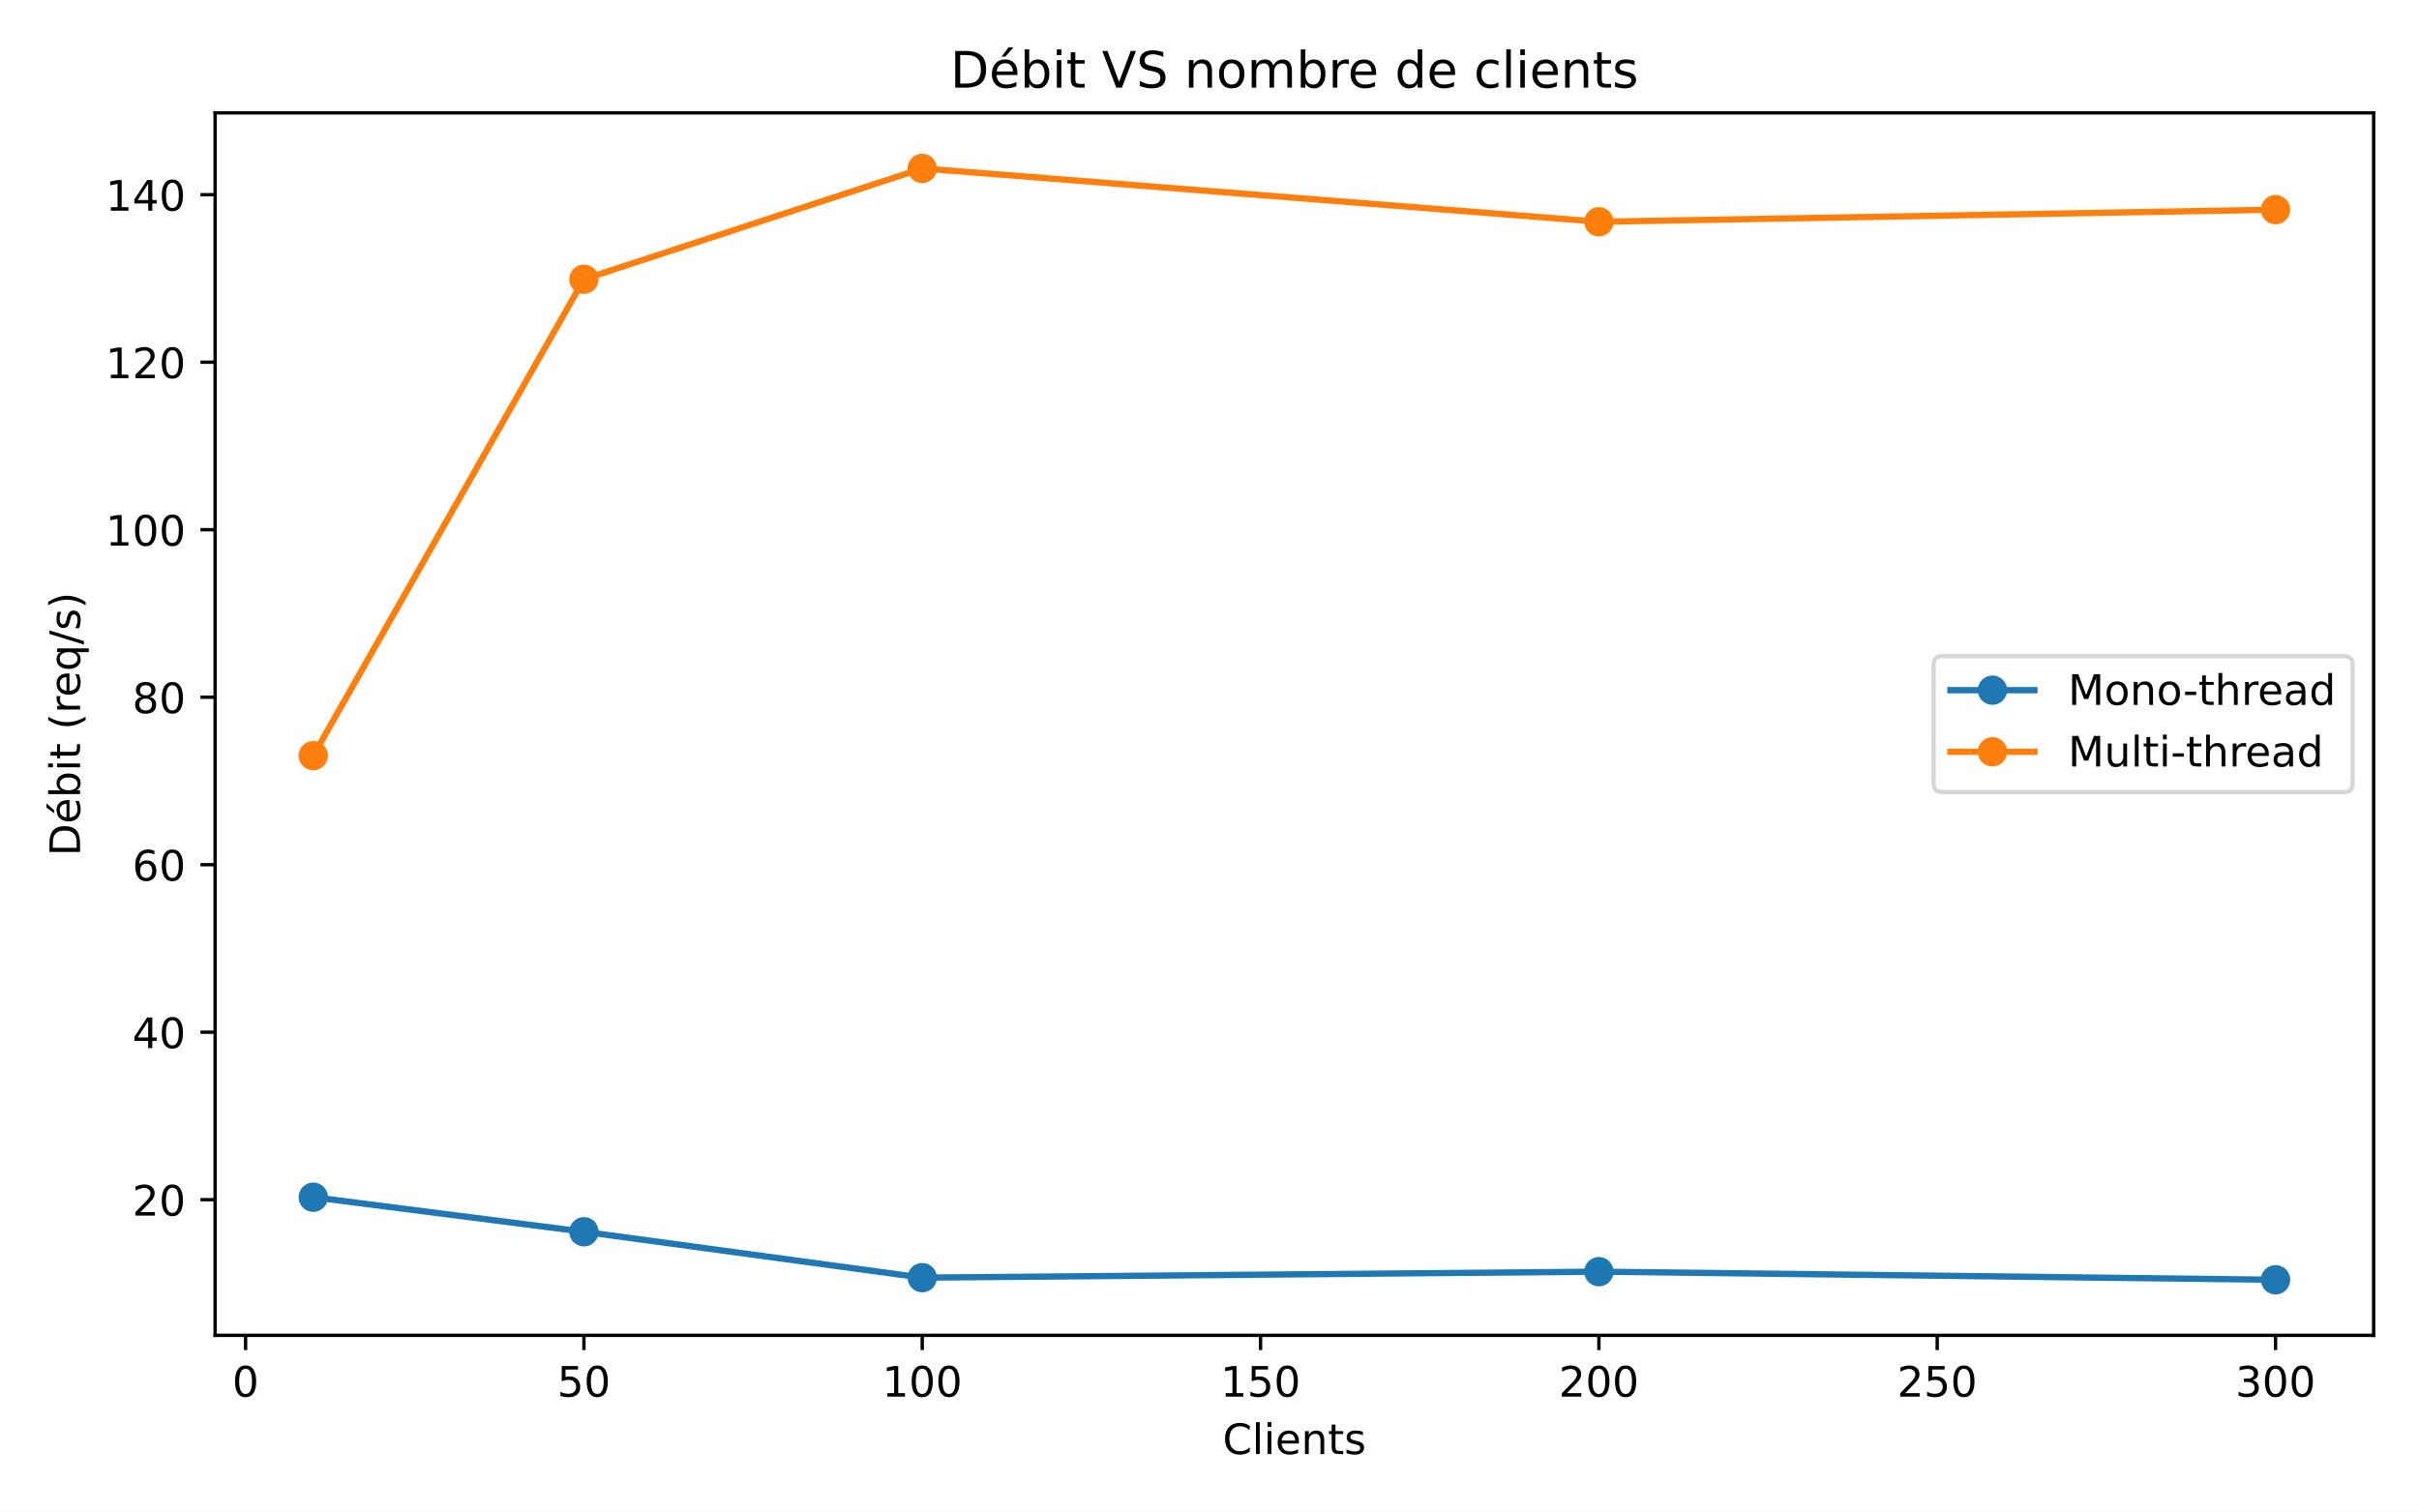
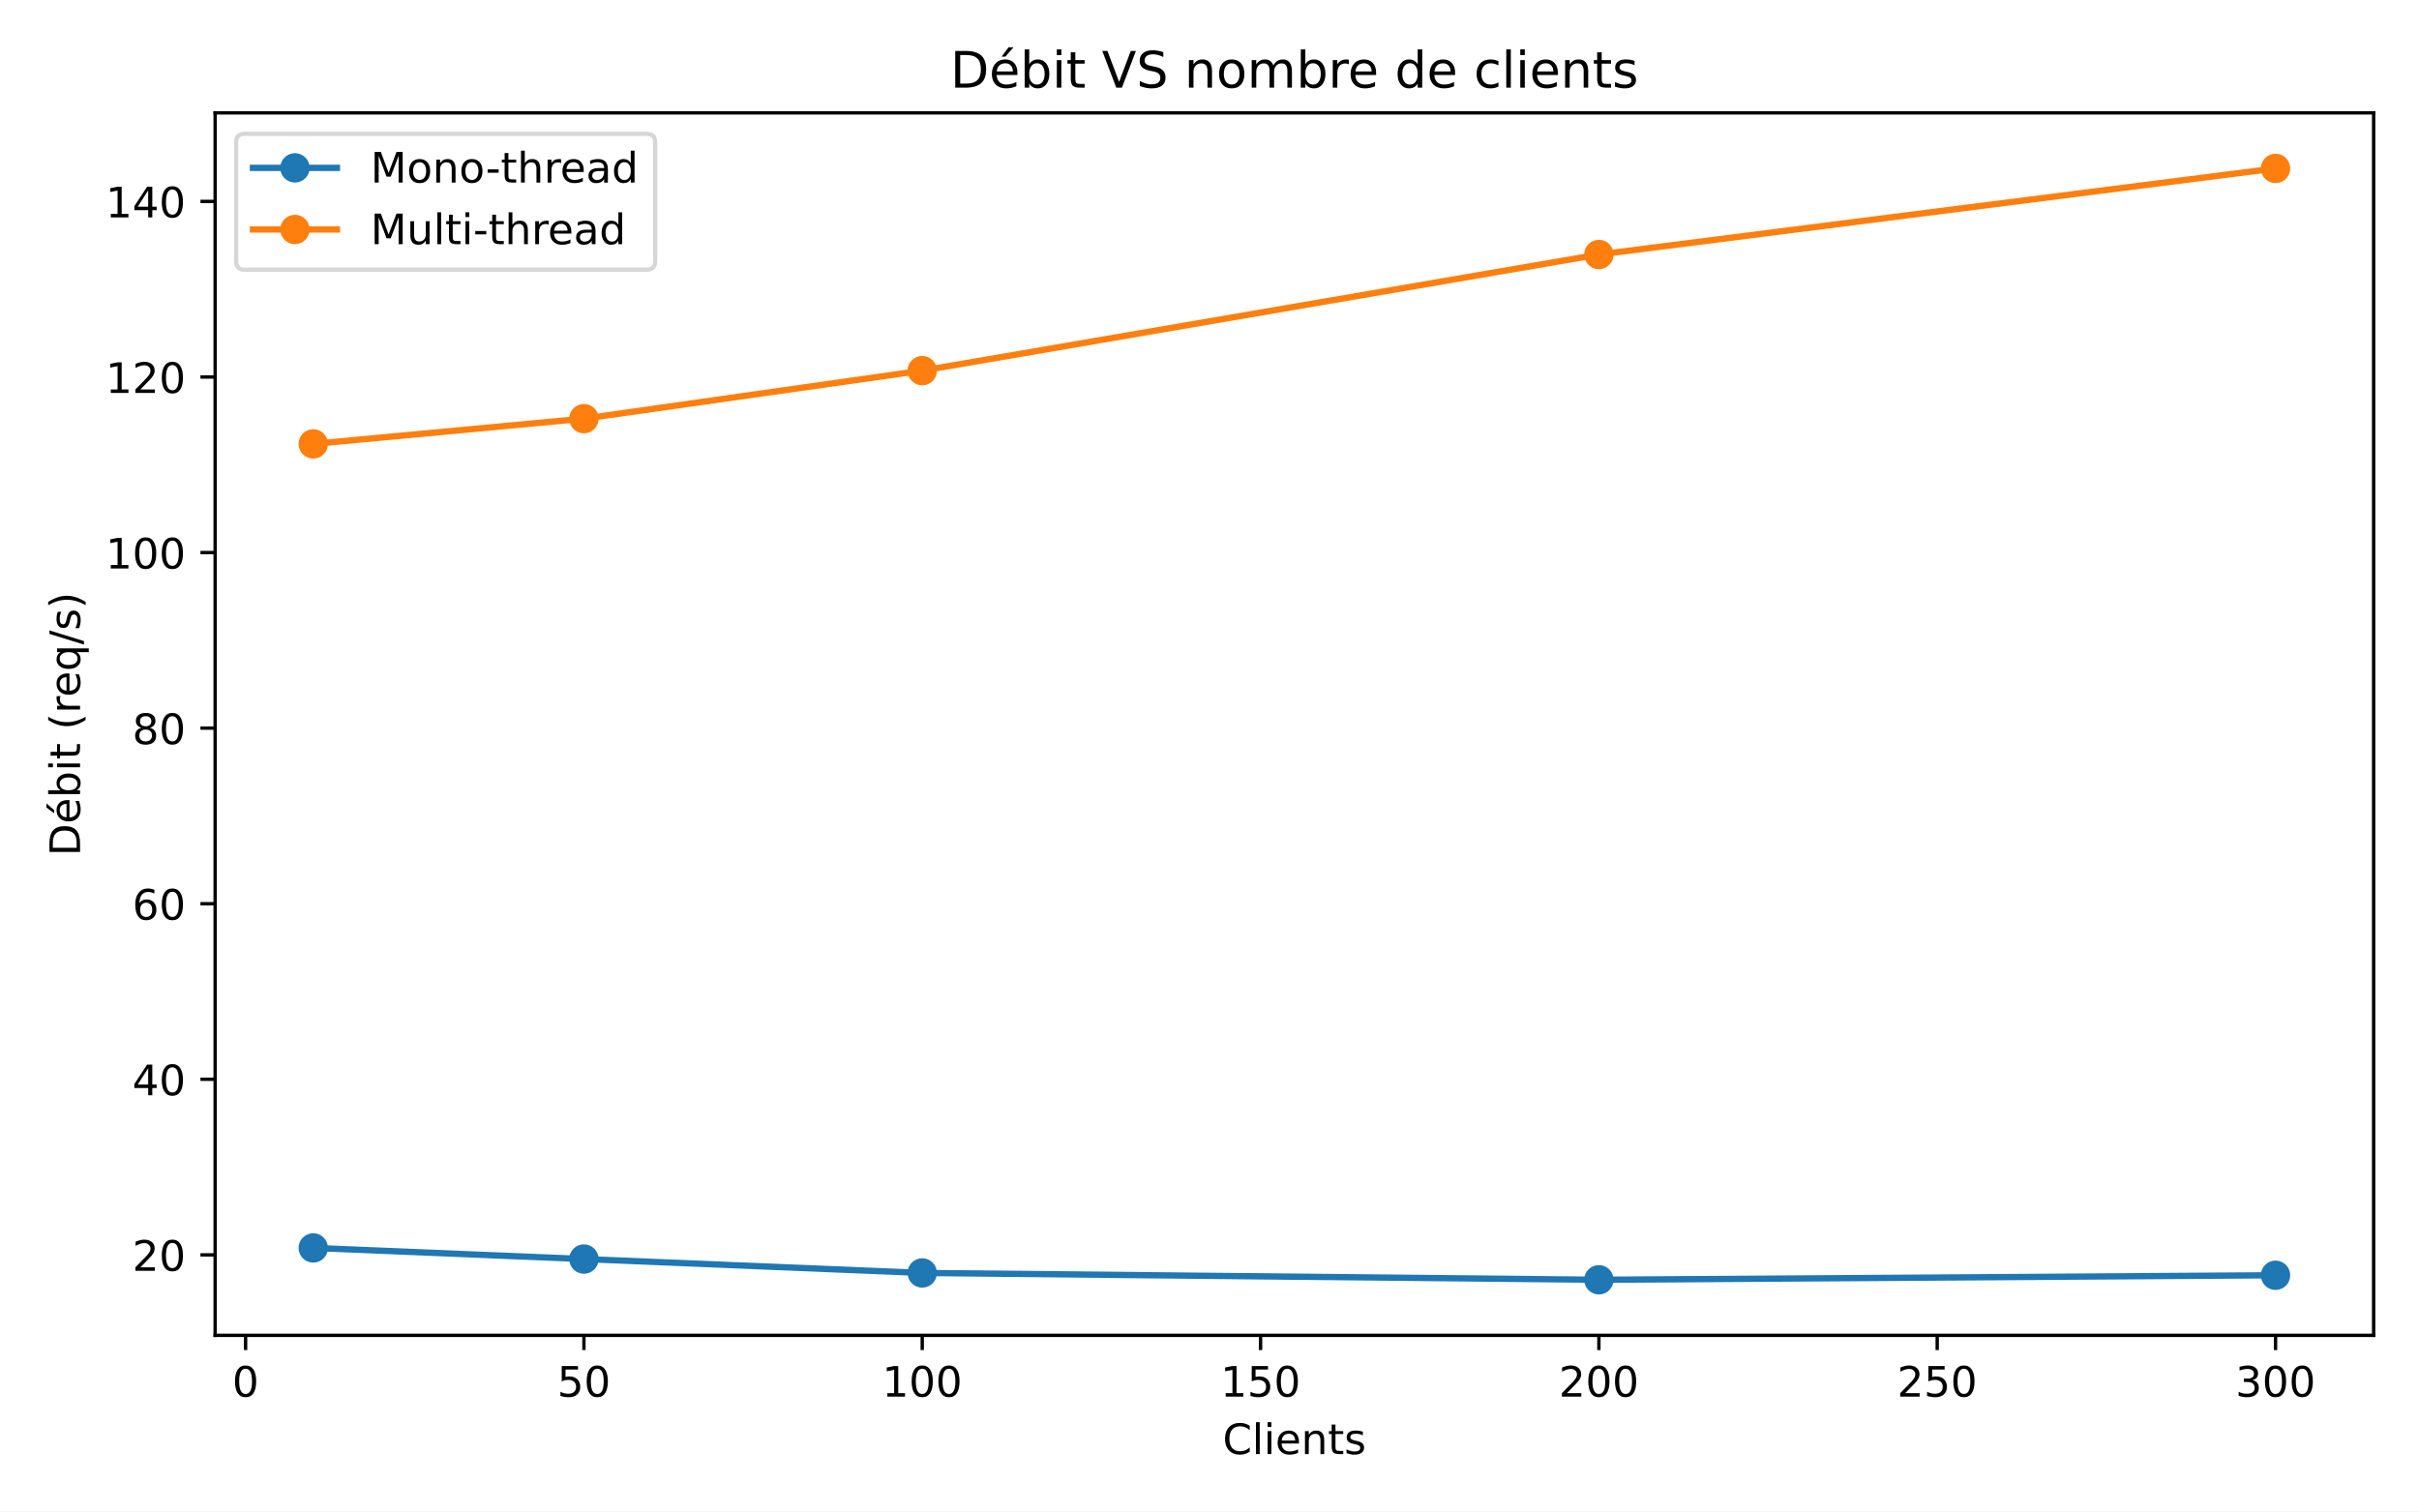
<svg xmlns="http://www.w3.org/2000/svg" xmlns:xlink="http://www.w3.org/1999/xlink" width="576pt" height="360pt" viewBox="0 0 576 360" version="1.1">
  <defs>
    <style type="text/css">*{stroke-linejoin: round; stroke-linecap: butt}</style>
  </defs>
  <g id="figure_1">
    <g id="patch_1">
      <path d="M 0 360  L 576 360  L 576 0  L 0 0  z " style="fill: #ffffff" />
    </g>
    <g id="axes_1">
      <g id="patch_2">
        <path d="M 51.23 318.04  L 565.2 318.04  L 565.2 26.88  L 51.23 26.88  z " style="fill: #ffffff" />
      </g>
      <g id="matplotlib.axis_1">
        <g id="xtick_1">
          <g id="line2d_1">
            <defs>
-               <path id="m93496db647" d="M 0 0  L 0 3.5  " style="stroke: #000000; stroke-width: 0.8" />
-             </defs>
-             <g>
-               <use xlink:href="#m93496db647" x="58.48" y="318.04" style="stroke: #000000; stroke-width: 0.8" />
+               <path id="m878d4ea98f" d="M 0 0  L 0 3.5  " style="stroke: #000000; stroke-width: 0.8" />
+             </defs>
+             <g>
+               <use xlink:href="#m878d4ea98f" x="58.48" y="318.04" style="stroke: #000000; stroke-width: 0.8" />
            </g>
          </g>
          <g id="text_1">
            <g transform="translate(55.29911 332.6384) scale(0.1 -0.1)">
              <defs>
                <path id="DejaVuSans-30" d="M 2034 4250  Q 1547 4250 1301 3770  Q 1056 3291 1056 2328  Q 1056 1369 1301 889  Q 1547 409 2034 409  Q 2525 409 2770 889  Q 3016 1369 3016 2328  Q 3016 3291 2770 3770  Q 2525 4250 2034 4250  z M 2034 4750  Q 2819 4750 3233 4129  Q 3647 3509 3647 2328  Q 3647 1150 3233 529  Q 2819 -91 2034 -91  Q 1250 -91 836 529  Q 422 1150 422 2328  Q 422 3509 836 4129  Q 1250 4750 2034 4750  z " transform="scale(0.015625)" />
              </defs>
              <use xlink:href="#DejaVuSans-30" />
            </g>
          </g>
        </g>
        <g id="xtick_2">
          <g id="line2d_2">
            <g>
-               <use xlink:href="#m93496db647" x="139.04" y="318.04" style="stroke: #000000; stroke-width: 0.8" />
+               <use xlink:href="#m878d4ea98f" x="139.04" y="318.04" style="stroke: #000000; stroke-width: 0.8" />
            </g>
          </g>
          <g id="text_2">
            <g transform="translate(132.6774 332.6384) scale(0.1 -0.1)">
              <defs>
                <path id="DejaVuSans-35" d="M 691 4666  L 3169 4666  L 3169 4134  L 1269 4134  L 1269 2991  Q 1406 3038 1543 3061  Q 1681 3084 1819 3084  Q 2600 3084 3056 2656  Q 3513 2228 3513 1497  Q 3513 744 3044 326  Q 2575 -91 1722 -91  Q 1428 -91 1123 -41  Q 819 9 494 109  L 494 744  Q 775 591 1075 516  Q 1375 441 1709 441  Q 2250 441 2565 725  Q 2881 1009 2881 1497  Q 2881 1984 2565 2268  Q 2250 2553 1709 2553  Q 1456 2553 1204 2497  Q 953 2441 691 2322  L 691 4666  z " transform="scale(0.015625)" />
              </defs>
              <use xlink:href="#DejaVuSans-35" />
              <use xlink:href="#DejaVuSans-30" transform="translate(63.62305 0)" />
            </g>
          </g>
        </g>
        <g id="xtick_3">
          <g id="line2d_3">
            <g>
-               <use xlink:href="#m93496db647" x="219.599" y="318.04" style="stroke: #000000; stroke-width: 0.8" />
+               <use xlink:href="#m878d4ea98f" x="219.599" y="318.04" style="stroke: #000000; stroke-width: 0.8" />
            </g>
          </g>
          <g id="text_3">
            <g transform="translate(210.0557 332.6384) scale(0.1 -0.1)">
              <defs>
                <path id="DejaVuSans-31" d="M 794 531  L 1825 531  L 1825 4091  L 703 3866  L 703 4441  L 1819 4666  L 2450 4666  L 2450 531  L 3481 531  L 3481 0  L 794 0  L 794 531  z " transform="scale(0.015625)" />
              </defs>
              <use xlink:href="#DejaVuSans-31" />
              <use xlink:href="#DejaVuSans-30" transform="translate(63.62305 0)" />
              <use xlink:href="#DejaVuSans-30" transform="translate(127.2461 0)" />
            </g>
          </g>
        </g>
        <g id="xtick_4">
          <g id="line2d_4">
            <g>
-               <use xlink:href="#m93496db647" x="300.159" y="318.04" style="stroke: #000000; stroke-width: 0.8" />
+               <use xlink:href="#m878d4ea98f" x="300.159" y="318.04" style="stroke: #000000; stroke-width: 0.8" />
            </g>
          </g>
          <g id="text_4">
            <g transform="translate(290.6153 332.6384) scale(0.1 -0.1)">
              <use xlink:href="#DejaVuSans-31" />
              <use xlink:href="#DejaVuSans-35" transform="translate(63.62305 0)" />
              <use xlink:href="#DejaVuSans-30" transform="translate(127.2461 0)" />
            </g>
          </g>
        </g>
        <g id="xtick_5">
          <g id="line2d_5">
            <g>
-               <use xlink:href="#m93496db647" x="380.719" y="318.04" style="stroke: #000000; stroke-width: 0.8" />
+               <use xlink:href="#m878d4ea98f" x="380.719" y="318.04" style="stroke: #000000; stroke-width: 0.8" />
            </g>
          </g>
          <g id="text_5">
            <g transform="translate(371.1749 332.6384) scale(0.1 -0.1)">
              <defs>
                <path id="DejaVuSans-32" d="M 1228 531  L 3431 531  L 3431 0  L 469 0  L 469 531  Q 828 903 1448 1529  Q 2069 2156 2228 2338  Q 2531 2678 2651 2914  Q 2772 3150 2772 3378  Q 2772 3750 2511 3984  Q 2250 4219 1831 4219  Q 1534 4219 1204 4116  Q 875 4013 500 3803  L 500 4441  Q 881 4594 1212 4672  Q 1544 4750 1819 4750  Q 2544 4750 2975 4387  Q 3406 4025 3406 3419  Q 3406 3131 3298 2873  Q 3191 2616 2906 2266  Q 2828 2175 2409 1742  Q 1991 1309 1228 531  z " transform="scale(0.015625)" />
              </defs>
              <use xlink:href="#DejaVuSans-32" />
              <use xlink:href="#DejaVuSans-30" transform="translate(63.62305 0)" />
              <use xlink:href="#DejaVuSans-30" transform="translate(127.2461 0)" />
            </g>
          </g>
        </g>
        <g id="xtick_6">
          <g id="line2d_6">
            <g>
-               <use xlink:href="#m93496db647" x="461.278" y="318.04" style="stroke: #000000; stroke-width: 0.8" />
+               <use xlink:href="#m878d4ea98f" x="461.278" y="318.04" style="stroke: #000000; stroke-width: 0.8" />
            </g>
          </g>
          <g id="text_6">
            <g transform="translate(451.7344 332.6384) scale(0.1 -0.1)">
              <use xlink:href="#DejaVuSans-32" />
              <use xlink:href="#DejaVuSans-35" transform="translate(63.62305 0)" />
              <use xlink:href="#DejaVuSans-30" transform="translate(127.2461 0)" />
            </g>
          </g>
        </g>
        <g id="xtick_7">
          <g id="line2d_7">
            <g>
-               <use xlink:href="#m93496db647" x="541.838" y="318.04" style="stroke: #000000; stroke-width: 0.8" />
+               <use xlink:href="#m878d4ea98f" x="541.838" y="318.04" style="stroke: #000000; stroke-width: 0.8" />
            </g>
          </g>
          <g id="text_7">
            <g transform="translate(532.294 332.6384) scale(0.1 -0.1)">
              <defs>
                <path id="DejaVuSans-33" d="M 2597 2516  Q 3050 2419 3304 2112  Q 3559 1806 3559 1356  Q 3559 666 3084 287  Q 2609 -91 1734 -91  Q 1441 -91 1130 -33  Q 819 25 488 141  L 488 750  Q 750 597 1062 519  Q 1375 441 1716 441  Q 2309 441 2620 675  Q 2931 909 2931 1356  Q 2931 1769 2642 2001  Q 2353 2234 1838 2234  L 1294 2234  L 1294 2753  L 1863 2753  Q 2328 2753 2575 2939  Q 2822 3125 2822 3475  Q 2822 3834 2567 4026  Q 2313 4219 1838 4219  Q 1578 4219 1281 4162  Q 984 4106 628 3988  L 628 4550  Q 988 4650 1302 4700  Q 1616 4750 1894 4750  Q 2613 4750 3031 4423  Q 3450 4097 3450 3541  Q 3450 3153 3228 2886  Q 3006 2619 2597 2516  z " transform="scale(0.015625)" />
              </defs>
              <use xlink:href="#DejaVuSans-33" />
              <use xlink:href="#DejaVuSans-30" transform="translate(63.62305 0)" />
              <use xlink:href="#DejaVuSans-30" transform="translate(127.2461 0)" />
            </g>
          </g>
        </g>
        <g id="text_8">
          <g transform="translate(291.1353 346.3166) scale(0.1 -0.1)">
            <defs>
              <path id="DejaVuSans-43" d="M 4122 4306  L 4122 3641  Q 3803 3938 3442 4084  Q 3081 4231 2675 4231  Q 1875 4231 1450 3742  Q 1025 3253 1025 2328  Q 1025 1406 1450 917  Q 1875 428 2675 428  Q 3081 428 3442 575  Q 3803 722 4122 1019  L 4122 359  Q 3791 134 3420 21  Q 3050 -91 2638 -91  Q 1578 -91 968 557  Q 359 1206 359 2328  Q 359 3453 968 4101  Q 1578 4750 2638 4750  Q 3056 4750 3426 4639  Q 3797 4528 4122 4306  z " transform="scale(0.015625)" />
              <path id="DejaVuSans-6c" d="M 603 4863  L 1178 4863  L 1178 0  L 603 0  L 603 4863  z " transform="scale(0.015625)" />
              <path id="DejaVuSans-69" d="M 603 3500  L 1178 3500  L 1178 0  L 603 0  L 603 3500  z M 603 4863  L 1178 4863  L 1178 4134  L 603 4134  L 603 4863  z " transform="scale(0.015625)" />
              <path id="DejaVuSans-65" d="M 3597 1894  L 3597 1613  L 953 1613  Q 991 1019 1311 708  Q 1631 397 2203 397  Q 2534 397 2845 478  Q 3156 559 3463 722  L 3463 178  Q 3153 47 2828 -22  Q 2503 -91 2169 -91  Q 1331 -91 842 396  Q 353 884 353 1716  Q 353 2575 817 3079  Q 1281 3584 2069 3584  Q 2775 3584 3186 3129  Q 3597 2675 3597 1894  z M 3022 2063  Q 3016 2534 2758 2815  Q 2500 3097 2075 3097  Q 1594 3097 1305 2825  Q 1016 2553 972 2059  L 3022 2063  z " transform="scale(0.015625)" />
              <path id="DejaVuSans-6e" d="M 3513 2113  L 3513 0  L 2938 0  L 2938 2094  Q 2938 2591 2744 2837  Q 2550 3084 2163 3084  Q 1697 3084 1428 2787  Q 1159 2491 1159 1978  L 1159 0  L 581 0  L 581 3500  L 1159 3500  L 1159 2956  Q 1366 3272 1645 3428  Q 1925 3584 2291 3584  Q 2894 3584 3203 3211  Q 3513 2838 3513 2113  z " transform="scale(0.015625)" />
              <path id="DejaVuSans-74" d="M 1172 4494  L 1172 3500  L 2356 3500  L 2356 3053  L 1172 3053  L 1172 1153  Q 1172 725 1289 603  Q 1406 481 1766 481  L 2356 481  L 2356 0  L 1766 0  Q 1100 0 847 248  Q 594 497 594 1153  L 594 3053  L 172 3053  L 172 3500  L 594 3500  L 594 4494  L 1172 4494  z " transform="scale(0.015625)" />
              <path id="DejaVuSans-73" d="M 2834 3397  L 2834 2853  Q 2591 2978 2328 3040  Q 2066 3103 1784 3103  Q 1356 3103 1142 2972  Q 928 2841 928 2578  Q 928 2378 1081 2264  Q 1234 2150 1697 2047  L 1894 2003  Q 2506 1872 2764 1633  Q 3022 1394 3022 966  Q 3022 478 2636 193  Q 2250 -91 1575 -91  Q 1294 -91 989 -36  Q 684 19 347 128  L 347 722  Q 666 556 975 473  Q 1284 391 1588 391  Q 1994 391 2212 530  Q 2431 669 2431 922  Q 2431 1156 2273 1281  Q 2116 1406 1581 1522  L 1381 1569  Q 847 1681 609 1914  Q 372 2147 372 2553  Q 372 3047 722 3315  Q 1072 3584 1716 3584  Q 2034 3584 2315 3537  Q 2597 3491 2834 3397  z " transform="scale(0.015625)" />
            </defs>
            <use xlink:href="#DejaVuSans-43" />
            <use xlink:href="#DejaVuSans-6c" transform="translate(69.82422 0)" />
            <use xlink:href="#DejaVuSans-69" transform="translate(97.60742 0)" />
            <use xlink:href="#DejaVuSans-65" transform="translate(125.3906 0)" />
            <use xlink:href="#DejaVuSans-6e" transform="translate(186.9141 0)" />
            <use xlink:href="#DejaVuSans-74" transform="translate(250.293 0)" />
            <use xlink:href="#DejaVuSans-73" transform="translate(289.502 0)" />
          </g>
        </g>
      </g>
      <g id="matplotlib.axis_2">
        <g id="ytick_1">
          <g id="line2d_8">
            <defs>
-               <path id="m1f5998821b" d="M 0 0  L -3.5 0  " style="stroke: #000000; stroke-width: 0.8" />
-             </defs>
-             <g>
-               <use xlink:href="#m1f5998821b" x="51.23" y="285.724" style="stroke: #000000; stroke-width: 0.8" />
+               <path id="mc13ad2833e" d="M 0 0  L -3.5 0  " style="stroke: #000000; stroke-width: 0.8" />
+             </defs>
+             <g>
+               <use xlink:href="#mc13ad2833e" x="51.23" y="298.87" style="stroke: #000000; stroke-width: 0.8" />
            </g>
          </g>
          <g id="text_9">
-             <g transform="translate(31.505 289.5228) scale(0.1 -0.1)">
+             <g transform="translate(31.505 302.6688) scale(0.1 -0.1)">
              <use xlink:href="#DejaVuSans-32" />
              <use xlink:href="#DejaVuSans-30" transform="translate(63.62305 0)" />
            </g>
          </g>
        </g>
        <g id="ytick_2">
          <g id="line2d_9">
            <g>
-               <use xlink:href="#m1f5998821b" x="51.23" y="245.832" style="stroke: #000000; stroke-width: 0.8" />
+               <use xlink:href="#mc13ad2833e" x="51.23" y="257.053" style="stroke: #000000; stroke-width: 0.8" />
            </g>
          </g>
          <g id="text_10">
-             <g transform="translate(31.505 249.6317) scale(0.1 -0.1)">
+             <g transform="translate(31.505 260.8525) scale(0.1 -0.1)">
              <defs>
                <path id="DejaVuSans-34" d="M 2419 4116  L 825 1625  L 2419 1625  L 2419 4116  z M 2253 4666  L 3047 4666  L 3047 1625  L 3713 1625  L 3713 1100  L 3047 1100  L 3047 0  L 2419 0  L 2419 1100  L 313 1100  L 313 1709  L 2253 4666  z " transform="scale(0.015625)" />
              </defs>
              <use xlink:href="#DejaVuSans-34" />
              <use xlink:href="#DejaVuSans-30" transform="translate(63.62305 0)" />
            </g>
          </g>
        </g>
        <g id="ytick_3">
          <g id="line2d_10">
            <g>
-               <use xlink:href="#m1f5998821b" x="51.23" y="205.941" style="stroke: #000000; stroke-width: 0.8" />
+               <use xlink:href="#mc13ad2833e" x="51.23" y="215.237" style="stroke: #000000; stroke-width: 0.8" />
            </g>
          </g>
          <g id="text_11">
-             <g transform="translate(31.505 209.7405) scale(0.1 -0.1)">
+             <g transform="translate(31.505 219.0363) scale(0.1 -0.1)">
              <defs>
                <path id="DejaVuSans-36" d="M 2113 2584  Q 1688 2584 1439 2293  Q 1191 2003 1191 1497  Q 1191 994 1439 701  Q 1688 409 2113 409  Q 2538 409 2786 701  Q 3034 994 3034 1497  Q 3034 2003 2786 2293  Q 2538 2584 2113 2584  z M 3366 4563  L 3366 3988  Q 3128 4100 2886 4159  Q 2644 4219 2406 4219  Q 1781 4219 1451 3797  Q 1122 3375 1075 2522  Q 1259 2794 1537 2939  Q 1816 3084 2150 3084  Q 2853 3084 3261 2657  Q 3669 2231 3669 1497  Q 3669 778 3244 343  Q 2819 -91 2113 -91  Q 1303 -91 875 529  Q 447 1150 447 2328  Q 447 3434 972 4092  Q 1497 4750 2381 4750  Q 2619 4750 2861 4703  Q 3103 4656 3366 4563  z " transform="scale(0.015625)" />
              </defs>
              <use xlink:href="#DejaVuSans-36" />
              <use xlink:href="#DejaVuSans-30" transform="translate(63.62305 0)" />
            </g>
          </g>
        </g>
        <g id="ytick_4">
          <g id="line2d_11">
            <g>
-               <use xlink:href="#m1f5998821b" x="51.23" y="166.05" style="stroke: #000000; stroke-width: 0.8" />
+               <use xlink:href="#mc13ad2833e" x="51.23" y="173.421" style="stroke: #000000; stroke-width: 0.8" />
            </g>
          </g>
          <g id="text_12">
-             <g transform="translate(31.505 169.8494) scale(0.1 -0.1)">
+             <g transform="translate(31.505 177.2201) scale(0.1 -0.1)">
              <defs>
                <path id="DejaVuSans-38" d="M 2034 2216  Q 1584 2216 1326 1975  Q 1069 1734 1069 1313  Q 1069 891 1326 650  Q 1584 409 2034 409  Q 2484 409 2743 651  Q 3003 894 3003 1313  Q 3003 1734 2745 1975  Q 2488 2216 2034 2216  z M 1403 2484  Q 997 2584 770 2862  Q 544 3141 544 3541  Q 544 4100 942 4425  Q 1341 4750 2034 4750  Q 2731 4750 3128 4425  Q 3525 4100 3525 3541  Q 3525 3141 3298 2862  Q 3072 2584 2669 2484  Q 3125 2378 3379 2068  Q 3634 1759 3634 1313  Q 3634 634 3220 271  Q 2806 -91 2034 -91  Q 1263 -91 848 271  Q 434 634 434 1313  Q 434 1759 690 2068  Q 947 2378 1403 2484  z M 1172 3481  Q 1172 3119 1398 2916  Q 1625 2713 2034 2713  Q 2441 2713 2670 2916  Q 2900 3119 2900 3481  Q 2900 3844 2670 4047  Q 2441 4250 2034 4250  Q 1625 4250 1398 4047  Q 1172 3844 1172 3481  z " transform="scale(0.015625)" />
              </defs>
              <use xlink:href="#DejaVuSans-38" />
              <use xlink:href="#DejaVuSans-30" transform="translate(63.62305 0)" />
            </g>
          </g>
        </g>
        <g id="ytick_5">
          <g id="line2d_12">
            <g>
-               <use xlink:href="#m1f5998821b" x="51.23" y="126.159" style="stroke: #000000; stroke-width: 0.8" />
+               <use xlink:href="#mc13ad2833e" x="51.23" y="131.605" style="stroke: #000000; stroke-width: 0.8" />
            </g>
          </g>
          <g id="text_13">
-             <g transform="translate(25.1425 129.9582) scale(0.1 -0.1)">
+             <g transform="translate(25.1425 135.4038) scale(0.1 -0.1)">
              <use xlink:href="#DejaVuSans-31" />
              <use xlink:href="#DejaVuSans-30" transform="translate(63.62305 0)" />
              <use xlink:href="#DejaVuSans-30" transform="translate(127.2461 0)" />
            </g>
          </g>
        </g>
        <g id="ytick_6">
          <g id="line2d_13">
            <g>
-               <use xlink:href="#m1f5998821b" x="51.23" y="86.268" style="stroke: #000000; stroke-width: 0.8" />
+               <use xlink:href="#mc13ad2833e" x="51.23" y="89.788" style="stroke: #000000; stroke-width: 0.8" />
            </g>
          </g>
          <g id="text_14">
-             <g transform="translate(25.1425 90.06705) scale(0.1 -0.1)">
+             <g transform="translate(25.1425 93.58756) scale(0.1 -0.1)">
              <use xlink:href="#DejaVuSans-31" />
              <use xlink:href="#DejaVuSans-32" transform="translate(63.62305 0)" />
              <use xlink:href="#DejaVuSans-30" transform="translate(127.2461 0)" />
            </g>
          </g>
        </g>
        <g id="ytick_7">
          <g id="line2d_14">
            <g>
-               <use xlink:href="#m1f5998821b" x="51.23" y="46.377" style="stroke: #000000; stroke-width: 0.8" />
+               <use xlink:href="#mc13ad2833e" x="51.23" y="47.972" style="stroke: #000000; stroke-width: 0.8" />
            </g>
          </g>
          <g id="text_15">
-             <g transform="translate(25.1425 50.17589) scale(0.1 -0.1)">
+             <g transform="translate(25.1425 51.77131) scale(0.1 -0.1)">
              <use xlink:href="#DejaVuSans-31" />
              <use xlink:href="#DejaVuSans-34" transform="translate(63.62305 0)" />
              <use xlink:href="#DejaVuSans-30" transform="translate(127.2461 0)" />
            </g>
          </g>
        </g>
        <g id="text_16">
          <g transform="translate(19.06281 203.8834) rotate(-90) scale(0.1 -0.1)">
            <defs>
              <path id="DejaVuSans-44" d="M 1259 4147  L 1259 519  L 2022 519  Q 2988 519 3436 956  Q 3884 1394 3884 2338  Q 3884 3275 3436 3711  Q 2988 4147 2022 4147  L 1259 4147  z M 628 4666  L 1925 4666  Q 3281 4666 3915 4102  Q 4550 3538 4550 2338  Q 4550 1131 3912 565  Q 3275 0 1925 0  L 628 0  L 628 4666  z " transform="scale(0.015625)" />
              <path id="DejaVuSans-e9" d="M 3597 1894  L 3597 1613  L 953 1613  Q 991 1019 1311 708  Q 1631 397 2203 397  Q 2534 397 2845 478  Q 3156 559 3463 722  L 3463 178  Q 3153 47 2828 -22  Q 2503 -91 2169 -91  Q 1331 -91 842 396  Q 353 884 353 1716  Q 353 2575 817 3079  Q 1281 3584 2069 3584  Q 2775 3584 3186 3129  Q 3597 2675 3597 1894  z M 3022 2063  Q 3016 2534 2758 2815  Q 2500 3097 2075 3097  Q 1594 3097 1305 2825  Q 1016 2553 972 2059  L 3022 2063  z M 2466 5119  L 3088 5119  L 2070 3944  L 1591 3944  L 2466 5119  z " transform="scale(0.015625)" />
              <path id="DejaVuSans-62" d="M 3116 1747  Q 3116 2381 2855 2742  Q 2594 3103 2138 3103  Q 1681 3103 1420 2742  Q 1159 2381 1159 1747  Q 1159 1113 1420 752  Q 1681 391 2138 391  Q 2594 391 2855 752  Q 3116 1113 3116 1747  z M 1159 2969  Q 1341 3281 1617 3432  Q 1894 3584 2278 3584  Q 2916 3584 3314 3078  Q 3713 2572 3713 1747  Q 3713 922 3314 415  Q 2916 -91 2278 -91  Q 1894 -91 1617 61  Q 1341 213 1159 525  L 1159 0  L 581 0  L 581 4863  L 1159 4863  L 1159 2969  z " transform="scale(0.015625)" />
              <path id="DejaVuSans-20" transform="scale(0.015625)" />
              <path id="DejaVuSans-28" d="M 1984 4856  Q 1566 4138 1362 3434  Q 1159 2731 1159 2009  Q 1159 1288 1364 580  Q 1569 -128 1984 -844  L 1484 -844  Q 1016 -109 783 600  Q 550 1309 550 2009  Q 550 2706 781 3412  Q 1013 4119 1484 4856  L 1984 4856  z " transform="scale(0.015625)" />
              <path id="DejaVuSans-72" d="M 2631 2963  Q 2534 3019 2420 3045  Q 2306 3072 2169 3072  Q 1681 3072 1420 2755  Q 1159 2438 1159 1844  L 1159 0  L 581 0  L 581 3500  L 1159 3500  L 1159 2956  Q 1341 3275 1631 3429  Q 1922 3584 2338 3584  Q 2397 3584 2469 3576  Q 2541 3569 2628 3553  L 2631 2963  z " transform="scale(0.015625)" />
              <path id="DejaVuSans-71" d="M 947 1747  Q 947 1113 1208 752  Q 1469 391 1925 391  Q 2381 391 2643 752  Q 2906 1113 2906 1747  Q 2906 2381 2643 2742  Q 2381 3103 1925 3103  Q 1469 3103 1208 2742  Q 947 2381 947 1747  z M 2906 525  Q 2725 213 2448 61  Q 2172 -91 1784 -91  Q 1150 -91 751 415  Q 353 922 353 1747  Q 353 2572 751 3078  Q 1150 3584 1784 3584  Q 2172 3584 2448 3432  Q 2725 3281 2906 2969  L 2906 3500  L 3481 3500  L 3481 -1331  L 2906 -1331  L 2906 525  z " transform="scale(0.015625)" />
              <path id="DejaVuSans-2f" d="M 1625 4666  L 2156 4666  L 531 -594  L 0 -594  L 1625 4666  z " transform="scale(0.015625)" />
              <path id="DejaVuSans-29" d="M 513 4856  L 1013 4856  Q 1481 4119 1714 3412  Q 1947 2706 1947 2009  Q 1947 1309 1714 600  Q 1481 -109 1013 -844  L 513 -844  Q 928 -128 1133 580  Q 1338 1288 1338 2009  Q 1338 2731 1133 3434  Q 928 4138 513 4856  z " transform="scale(0.015625)" />
            </defs>
            <use xlink:href="#DejaVuSans-44" />
            <use xlink:href="#DejaVuSans-e9" transform="translate(77.00195 0)" />
            <use xlink:href="#DejaVuSans-62" transform="translate(138.5254 0)" />
            <use xlink:href="#DejaVuSans-69" transform="translate(202.002 0)" />
            <use xlink:href="#DejaVuSans-74" transform="translate(229.7852 0)" />
            <use xlink:href="#DejaVuSans-20" transform="translate(268.9941 0)" />
            <use xlink:href="#DejaVuSans-28" transform="translate(300.7812 0)" />
            <use xlink:href="#DejaVuSans-72" transform="translate(339.7949 0)" />
            <use xlink:href="#DejaVuSans-65" transform="translate(378.6582 0)" />
            <use xlink:href="#DejaVuSans-71" transform="translate(440.1816 0)" />
            <use xlink:href="#DejaVuSans-2f" transform="translate(503.6582 0)" />
            <use xlink:href="#DejaVuSans-73" transform="translate(537.3496 0)" />
            <use xlink:href="#DejaVuSans-29" transform="translate(589.4492 0)" />
          </g>
        </g>
      </g>
      <g id="line2d_15">
-         <path d="M 74.592 285.143  L 139.04 293.374  L 219.599 304.299  L 380.719 302.875  L 541.838 304.805  " clip-path="url(#ped8613101f)" style="fill: none; stroke: #1f77b4; stroke-width: 1.5; stroke-linecap: square" />
+         <path d="M 74.592 297.221  L 139.04 299.873  L 219.599 303.18  L 380.719 304.805  L 541.838 303.733  " clip-path="url(#pb8c8bd1717)" style="fill: none; stroke: #1f77b4; stroke-width: 1.5; stroke-linecap: square" />
        <defs>
-           <path id="m0087570f7c" d="M 0 3  C 0.796 3 1.559 2.684 2.121 2.121  C 2.684 1.559 3 0.796 3 0  C 3 -0.796 2.684 -1.559 2.121 -2.121  C 1.559 -2.684 0.796 -3 0 -3  C -0.796 -3 -1.559 -2.684 -2.121 -2.121  C -2.684 -1.559 -3 -0.796 -3 0  C -3 0.796 -2.684 1.559 -2.121 2.121  C -1.559 2.684 -0.796 3 0 3  z " style="stroke: #1f77b4" />
+           <path id="m6af4bed27b" d="M 0 3  C 0.796 3 1.559 2.684 2.121 2.121  C 2.684 1.559 3 0.796 3 0  C 3 -0.796 2.684 -1.559 2.121 -2.121  C 1.559 -2.684 0.796 -3 0 -3  C -0.796 -3 -1.559 -2.684 -2.121 -2.121  C -2.684 -1.559 -3 -0.796 -3 0  C -3 0.796 -2.684 1.559 -2.121 2.121  C -1.559 2.684 -0.796 3 0 3  z " style="stroke: #1f77b4" />
        </defs>
-         <g clip-path="url(#ped8613101f)">
-           <use xlink:href="#m0087570f7c" x="74.592" y="285.143" style="fill: #1f77b4; stroke: #1f77b4" />
-           <use xlink:href="#m0087570f7c" x="139.04" y="293.374" style="fill: #1f77b4; stroke: #1f77b4" />
-           <use xlink:href="#m0087570f7c" x="219.599" y="304.299" style="fill: #1f77b4; stroke: #1f77b4" />
-           <use xlink:href="#m0087570f7c" x="380.719" y="302.875" style="fill: #1f77b4; stroke: #1f77b4" />
-           <use xlink:href="#m0087570f7c" x="541.838" y="304.805" style="fill: #1f77b4; stroke: #1f77b4" />
+         <g clip-path="url(#pb8c8bd1717)">
+           <use xlink:href="#m6af4bed27b" x="74.592" y="297.221" style="fill: #1f77b4; stroke: #1f77b4" />
+           <use xlink:href="#m6af4bed27b" x="139.04" y="299.873" style="fill: #1f77b4; stroke: #1f77b4" />
+           <use xlink:href="#m6af4bed27b" x="219.599" y="303.18" style="fill: #1f77b4; stroke: #1f77b4" />
+           <use xlink:href="#m6af4bed27b" x="380.719" y="304.805" style="fill: #1f77b4; stroke: #1f77b4" />
+           <use xlink:href="#m6af4bed27b" x="541.838" y="303.733" style="fill: #1f77b4; stroke: #1f77b4" />
        </g>
      </g>
      <g id="line2d_16">
-         <path d="M 74.592 179.972  L 139.04 66.509  L 219.599 40.115  L 380.719 52.821  L 541.838 49.935  " clip-path="url(#ped8613101f)" style="fill: none; stroke: #ff7f0e; stroke-width: 1.5; stroke-linecap: square" />
+         <path d="M 74.592 105.721  L 139.04 99.71  L 219.599 88.273  L 380.719 60.615  L 541.838 40.115  " clip-path="url(#pb8c8bd1717)" style="fill: none; stroke: #ff7f0e; stroke-width: 1.5; stroke-linecap: square" />
        <defs>
-           <path id="m87056932c7" d="M 0 3  C 0.796 3 1.559 2.684 2.121 2.121  C 2.684 1.559 3 0.796 3 0  C 3 -0.796 2.684 -1.559 2.121 -2.121  C 1.559 -2.684 0.796 -3 0 -3  C -0.796 -3 -1.559 -2.684 -2.121 -2.121  C -2.684 -1.559 -3 -0.796 -3 0  C -3 0.796 -2.684 1.559 -2.121 2.121  C -1.559 2.684 -0.796 3 0 3  z " style="stroke: #ff7f0e" />
+           <path id="m1fa1ba1c7b" d="M 0 3  C 0.796 3 1.559 2.684 2.121 2.121  C 2.684 1.559 3 0.796 3 0  C 3 -0.796 2.684 -1.559 2.121 -2.121  C 1.559 -2.684 0.796 -3 0 -3  C -0.796 -3 -1.559 -2.684 -2.121 -2.121  C -2.684 -1.559 -3 -0.796 -3 0  C -3 0.796 -2.684 1.559 -2.121 2.121  C -1.559 2.684 -0.796 3 0 3  z " style="stroke: #ff7f0e" />
        </defs>
-         <g clip-path="url(#ped8613101f)">
-           <use xlink:href="#m87056932c7" x="74.592" y="179.972" style="fill: #ff7f0e; stroke: #ff7f0e" />
-           <use xlink:href="#m87056932c7" x="139.04" y="66.509" style="fill: #ff7f0e; stroke: #ff7f0e" />
-           <use xlink:href="#m87056932c7" x="219.599" y="40.115" style="fill: #ff7f0e; stroke: #ff7f0e" />
-           <use xlink:href="#m87056932c7" x="380.719" y="52.821" style="fill: #ff7f0e; stroke: #ff7f0e" />
-           <use xlink:href="#m87056932c7" x="541.838" y="49.935" style="fill: #ff7f0e; stroke: #ff7f0e" />
+         <g clip-path="url(#pb8c8bd1717)">
+           <use xlink:href="#m1fa1ba1c7b" x="74.592" y="105.721" style="fill: #ff7f0e; stroke: #ff7f0e" />
+           <use xlink:href="#m1fa1ba1c7b" x="139.04" y="99.71" style="fill: #ff7f0e; stroke: #ff7f0e" />
+           <use xlink:href="#m1fa1ba1c7b" x="219.599" y="88.273" style="fill: #ff7f0e; stroke: #ff7f0e" />
+           <use xlink:href="#m1fa1ba1c7b" x="380.719" y="60.615" style="fill: #ff7f0e; stroke: #ff7f0e" />
+           <use xlink:href="#m1fa1ba1c7b" x="541.838" y="40.115" style="fill: #ff7f0e; stroke: #ff7f0e" />
        </g>
      </g>
      <g id="patch_3">
        <path d="M 51.23 318.04  L 51.23 26.88  " style="fill: none; stroke: #000000; stroke-width: 0.8; stroke-linejoin: miter; stroke-linecap: square" />
      </g>
      <g id="patch_4">
        <path d="M 565.2 318.04  L 565.2 26.88  " style="fill: none; stroke: #000000; stroke-width: 0.8; stroke-linejoin: miter; stroke-linecap: square" />
      </g>
      <g id="patch_5">
        <path d="M 51.23 318.04  L 565.2 318.04  " style="fill: none; stroke: #000000; stroke-width: 0.8; stroke-linejoin: miter; stroke-linecap: square" />
      </g>
      <g id="patch_6">
        <path d="M 51.23 26.88  L 565.2 26.88  " style="fill: none; stroke: #000000; stroke-width: 0.8; stroke-linejoin: miter; stroke-linecap: square" />
      </g>
      <g id="text_17">
        <g transform="translate(226.2775 20.88) scale(0.12 -0.12)">
          <defs>
            <path id="DejaVuSans-56" d="M 1831 0  L 50 4666  L 709 4666  L 2188 738  L 3669 4666  L 4325 4666  L 2547 0  L 1831 0  z " transform="scale(0.015625)" />
            <path id="DejaVuSans-53" d="M 3425 4513  L 3425 3897  Q 3066 4069 2747 4153  Q 2428 4238 2131 4238  Q 1616 4238 1336 4038  Q 1056 3838 1056 3469  Q 1056 3159 1242 3001  Q 1428 2844 1947 2747  L 2328 2669  Q 3034 2534 3370 2195  Q 3706 1856 3706 1288  Q 3706 609 3251 259  Q 2797 -91 1919 -91  Q 1588 -91 1214 -16  Q 841 59 441 206  L 441 856  Q 825 641 1194 531  Q 1563 422 1919 422  Q 2459 422 2753 634  Q 3047 847 3047 1241  Q 3047 1584 2836 1778  Q 2625 1972 2144 2069  L 1759 2144  Q 1053 2284 737 2584  Q 422 2884 422 3419  Q 422 4038 858 4394  Q 1294 4750 2059 4750  Q 2388 4750 2728 4690  Q 3069 4631 3425 4513  z " transform="scale(0.015625)" />
            <path id="DejaVuSans-6f" d="M 1959 3097  Q 1497 3097 1228 2736  Q 959 2375 959 1747  Q 959 1119 1226 758  Q 1494 397 1959 397  Q 2419 397 2687 759  Q 2956 1122 2956 1747  Q 2956 2369 2687 2733  Q 2419 3097 1959 3097  z M 1959 3584  Q 2709 3584 3137 3096  Q 3566 2609 3566 1747  Q 3566 888 3137 398  Q 2709 -91 1959 -91  Q 1206 -91 779 398  Q 353 888 353 1747  Q 353 2609 779 3096  Q 1206 3584 1959 3584  z " transform="scale(0.015625)" />
            <path id="DejaVuSans-6d" d="M 3328 2828  Q 3544 3216 3844 3400  Q 4144 3584 4550 3584  Q 5097 3584 5394 3201  Q 5691 2819 5691 2113  L 5691 0  L 5113 0  L 5113 2094  Q 5113 2597 4934 2840  Q 4756 3084 4391 3084  Q 3944 3084 3684 2787  Q 3425 2491 3425 1978  L 3425 0  L 2847 0  L 2847 2094  Q 2847 2600 2669 2842  Q 2491 3084 2119 3084  Q 1678 3084 1418 2786  Q 1159 2488 1159 1978  L 1159 0  L 581 0  L 581 3500  L 1159 3500  L 1159 2956  Q 1356 3278 1631 3431  Q 1906 3584 2284 3584  Q 2666 3584 2933 3390  Q 3200 3197 3328 2828  z " transform="scale(0.015625)" />
            <path id="DejaVuSans-64" d="M 2906 2969  L 2906 4863  L 3481 4863  L 3481 0  L 2906 0  L 2906 525  Q 2725 213 2448 61  Q 2172 -91 1784 -91  Q 1150 -91 751 415  Q 353 922 353 1747  Q 353 2572 751 3078  Q 1150 3584 1784 3584  Q 2172 3584 2448 3432  Q 2725 3281 2906 2969  z M 947 1747  Q 947 1113 1208 752  Q 1469 391 1925 391  Q 2381 391 2643 752  Q 2906 1113 2906 1747  Q 2906 2381 2643 2742  Q 2381 3103 1925 3103  Q 1469 3103 1208 2742  Q 947 2381 947 1747  z " transform="scale(0.015625)" />
            <path id="DejaVuSans-63" d="M 3122 3366  L 3122 2828  Q 2878 2963 2633 3030  Q 2388 3097 2138 3097  Q 1578 3097 1268 2742  Q 959 2388 959 1747  Q 959 1106 1268 751  Q 1578 397 2138 397  Q 2388 397 2633 464  Q 2878 531 3122 666  L 3122 134  Q 2881 22 2623 -34  Q 2366 -91 2075 -91  Q 1284 -91 818 406  Q 353 903 353 1747  Q 353 2603 823 3093  Q 1294 3584 2113 3584  Q 2378 3584 2631 3529  Q 2884 3475 3122 3366  z " transform="scale(0.015625)" />
          </defs>
          <use xlink:href="#DejaVuSans-44" />
          <use xlink:href="#DejaVuSans-e9" transform="translate(77.00195 0)" />
          <use xlink:href="#DejaVuSans-62" transform="translate(138.5254 0)" />
          <use xlink:href="#DejaVuSans-69" transform="translate(202.002 0)" />
          <use xlink:href="#DejaVuSans-74" transform="translate(229.7852 0)" />
          <use xlink:href="#DejaVuSans-20" transform="translate(268.9941 0)" />
          <use xlink:href="#DejaVuSans-56" transform="translate(300.7812 0)" />
          <use xlink:href="#DejaVuSans-53" transform="translate(369.1895 0)" />
          <use xlink:href="#DejaVuSans-20" transform="translate(432.666 0)" />
          <use xlink:href="#DejaVuSans-6e" transform="translate(464.4531 0)" />
          <use xlink:href="#DejaVuSans-6f" transform="translate(527.832 0)" />
          <use xlink:href="#DejaVuSans-6d" transform="translate(589.0137 0)" />
          <use xlink:href="#DejaVuSans-62" transform="translate(686.4258 0)" />
          <use xlink:href="#DejaVuSans-72" transform="translate(749.9023 0)" />
          <use xlink:href="#DejaVuSans-65" transform="translate(788.7656 0)" />
          <use xlink:href="#DejaVuSans-20" transform="translate(850.2891 0)" />
          <use xlink:href="#DejaVuSans-64" transform="translate(882.0762 0)" />
          <use xlink:href="#DejaVuSans-65" transform="translate(945.5527 0)" />
          <use xlink:href="#DejaVuSans-20" transform="translate(1007.076 0)" />
          <use xlink:href="#DejaVuSans-63" transform="translate(1038.863 0)" />
          <use xlink:href="#DejaVuSans-6c" transform="translate(1093.844 0)" />
          <use xlink:href="#DejaVuSans-69" transform="translate(1121.627 0)" />
          <use xlink:href="#DejaVuSans-65" transform="translate(1149.41 0)" />
          <use xlink:href="#DejaVuSans-6e" transform="translate(1210.934 0)" />
          <use xlink:href="#DejaVuSans-74" transform="translate(1274.312 0)" />
          <use xlink:href="#DejaVuSans-73" transform="translate(1313.521 0)" />
        </g>
      </g>
      <g id="legend_1">
        <g id="patch_7">
-           <path d="M 462.428 188.638  L 558.2 188.638  Q 560.2 188.638 560.2 186.638  L 560.2 158.282  Q 560.2 156.282 558.2 156.282  L 462.428 156.282  Q 460.428 156.282 460.428 158.282  L 460.428 186.638  Q 460.428 188.638 462.428 188.638  z " style="fill: #ffffff; opacity: 0.8; stroke: #cccccc; stroke-linejoin: miter" />
+           <path d="M 58.23 64.236  L 154.002 64.236  Q 156.002 64.236 156.002 62.236  L 156.002 33.88  Q 156.002 31.88 154.002 31.88  L 58.23 31.88  Q 56.23 31.88 56.23 33.88  L 56.23 62.236  Q 56.23 64.236 58.23 64.236  z " style="fill: #ffffff; opacity: 0.8; stroke: #cccccc; stroke-linejoin: miter" />
        </g>
        <g id="line2d_17">
-           <path d="M 464.428 164.38  L 474.428 164.38  L 484.428 164.38  " style="fill: none; stroke: #1f77b4; stroke-width: 1.5; stroke-linecap: square" />
+           <path d="M 60.23 39.978  L 70.23 39.978  L 80.23 39.978  " style="fill: none; stroke: #1f77b4; stroke-width: 1.5; stroke-linecap: square" />
          <g>
-             <use xlink:href="#m0087570f7c" x="474.428" y="164.38" style="fill: #1f77b4; stroke: #1f77b4" />
+             <use xlink:href="#m6af4bed27b" x="70.23" y="39.978" style="fill: #1f77b4; stroke: #1f77b4" />
          </g>
        </g>
        <g id="text_18">
-           <g transform="translate(492.4281 167.8803) scale(0.1 -0.1)">
+           <g transform="translate(88.23 43.47844) scale(0.1 -0.1)">
            <defs>
              <path id="DejaVuSans-4d" d="M 628 4666  L 1569 4666  L 2759 1491  L 3956 4666  L 4897 4666  L 4897 0  L 4281 0  L 4281 4097  L 3078 897  L 2444 897  L 1241 4097  L 1241 0  L 628 0  L 628 4666  z " transform="scale(0.015625)" />
              <path id="DejaVuSans-2d" d="M 313 2009  L 1997 2009  L 1997 1497  L 313 1497  L 313 2009  z " transform="scale(0.015625)" />
              <path id="DejaVuSans-68" d="M 3513 2113  L 3513 0  L 2938 0  L 2938 2094  Q 2938 2591 2744 2837  Q 2550 3084 2163 3084  Q 1697 3084 1428 2787  Q 1159 2491 1159 1978  L 1159 0  L 581 0  L 581 4863  L 1159 4863  L 1159 2956  Q 1366 3272 1645 3428  Q 1925 3584 2291 3584  Q 2894 3584 3203 3211  Q 3513 2838 3513 2113  z " transform="scale(0.015625)" />
              <path id="DejaVuSans-61" d="M 2194 1759  Q 1497 1759 1228 1600  Q 959 1441 959 1056  Q 959 750 1161 570  Q 1363 391 1709 391  Q 2188 391 2477 730  Q 2766 1069 2766 1631  L 2766 1759  L 2194 1759  z M 3341 1997  L 3341 0  L 2766 0  L 2766 531  Q 2569 213 2275 61  Q 1981 -91 1556 -91  Q 1019 -91 701 211  Q 384 513 384 1019  Q 384 1609 779 1909  Q 1175 2209 1959 2209  L 2766 2209  L 2766 2266  Q 2766 2663 2505 2880  Q 2244 3097 1772 3097  Q 1472 3097 1187 3025  Q 903 2953 641 2809  L 641 3341  Q 956 3463 1253 3523  Q 1550 3584 1831 3584  Q 2591 3584 2966 3190  Q 3341 2797 3341 1997  z " transform="scale(0.015625)" />
            </defs>
            <use xlink:href="#DejaVuSans-4d" />
            <use xlink:href="#DejaVuSans-6f" transform="translate(86.2793 0)" />
            <use xlink:href="#DejaVuSans-6e" transform="translate(147.4609 0)" />
            <use xlink:href="#DejaVuSans-6f" transform="translate(210.8398 0)" />
            <use xlink:href="#DejaVuSans-2d" transform="translate(273.8965 0)" />
            <use xlink:href="#DejaVuSans-74" transform="translate(309.9805 0)" />
            <use xlink:href="#DejaVuSans-68" transform="translate(349.1895 0)" />
            <use xlink:href="#DejaVuSans-72" transform="translate(412.5684 0)" />
            <use xlink:href="#DejaVuSans-65" transform="translate(451.4316 0)" />
            <use xlink:href="#DejaVuSans-61" transform="translate(512.9551 0)" />
            <use xlink:href="#DejaVuSans-64" transform="translate(574.2344 0)" />
          </g>
        </g>
        <g id="line2d_18">
-           <path d="M 464.428 179.058  L 474.428 179.058  L 484.428 179.058  " style="fill: none; stroke: #ff7f0e; stroke-width: 1.5; stroke-linecap: square" />
+           <path d="M 60.23 54.657  L 70.23 54.657  L 80.23 54.657  " style="fill: none; stroke: #ff7f0e; stroke-width: 1.5; stroke-linecap: square" />
          <g>
-             <use xlink:href="#m87056932c7" x="474.428" y="179.058" style="fill: #ff7f0e; stroke: #ff7f0e" />
+             <use xlink:href="#m1fa1ba1c7b" x="70.23" y="54.657" style="fill: #ff7f0e; stroke: #ff7f0e" />
          </g>
        </g>
        <g id="text_19">
-           <g transform="translate(492.4281 182.5584) scale(0.1 -0.1)">
+           <g transform="translate(88.23 58.15656) scale(0.1 -0.1)">
            <defs>
              <path id="DejaVuSans-75" d="M 544 1381  L 544 3500  L 1119 3500  L 1119 1403  Q 1119 906 1312 657  Q 1506 409 1894 409  Q 2359 409 2629 706  Q 2900 1003 2900 1516  L 2900 3500  L 3475 3500  L 3475 0  L 2900 0  L 2900 538  Q 2691 219 2414 64  Q 2138 -91 1772 -91  Q 1169 -91 856 284  Q 544 659 544 1381  z M 1991 3584  L 1991 3584  z " transform="scale(0.015625)" />
            </defs>
            <use xlink:href="#DejaVuSans-4d" />
            <use xlink:href="#DejaVuSans-75" transform="translate(86.2793 0)" />
            <use xlink:href="#DejaVuSans-6c" transform="translate(149.6582 0)" />
            <use xlink:href="#DejaVuSans-74" transform="translate(177.4414 0)" />
            <use xlink:href="#DejaVuSans-69" transform="translate(216.6504 0)" />
            <use xlink:href="#DejaVuSans-2d" transform="translate(244.4336 0)" />
            <use xlink:href="#DejaVuSans-74" transform="translate(280.5176 0)" />
            <use xlink:href="#DejaVuSans-68" transform="translate(319.7266 0)" />
            <use xlink:href="#DejaVuSans-72" transform="translate(383.1055 0)" />
            <use xlink:href="#DejaVuSans-65" transform="translate(421.9688 0)" />
            <use xlink:href="#DejaVuSans-61" transform="translate(483.4922 0)" />
            <use xlink:href="#DejaVuSans-64" transform="translate(544.7715 0)" />
          </g>
        </g>
      </g>
    </g>
  </g>
  <defs>
-     <clipPath id="ped8613101f">
+     <clipPath id="pb8c8bd1717">
      <rect x="51.23" y="26.88" width="513.97" height="291.16" />
    </clipPath>
  </defs>
</svg>
